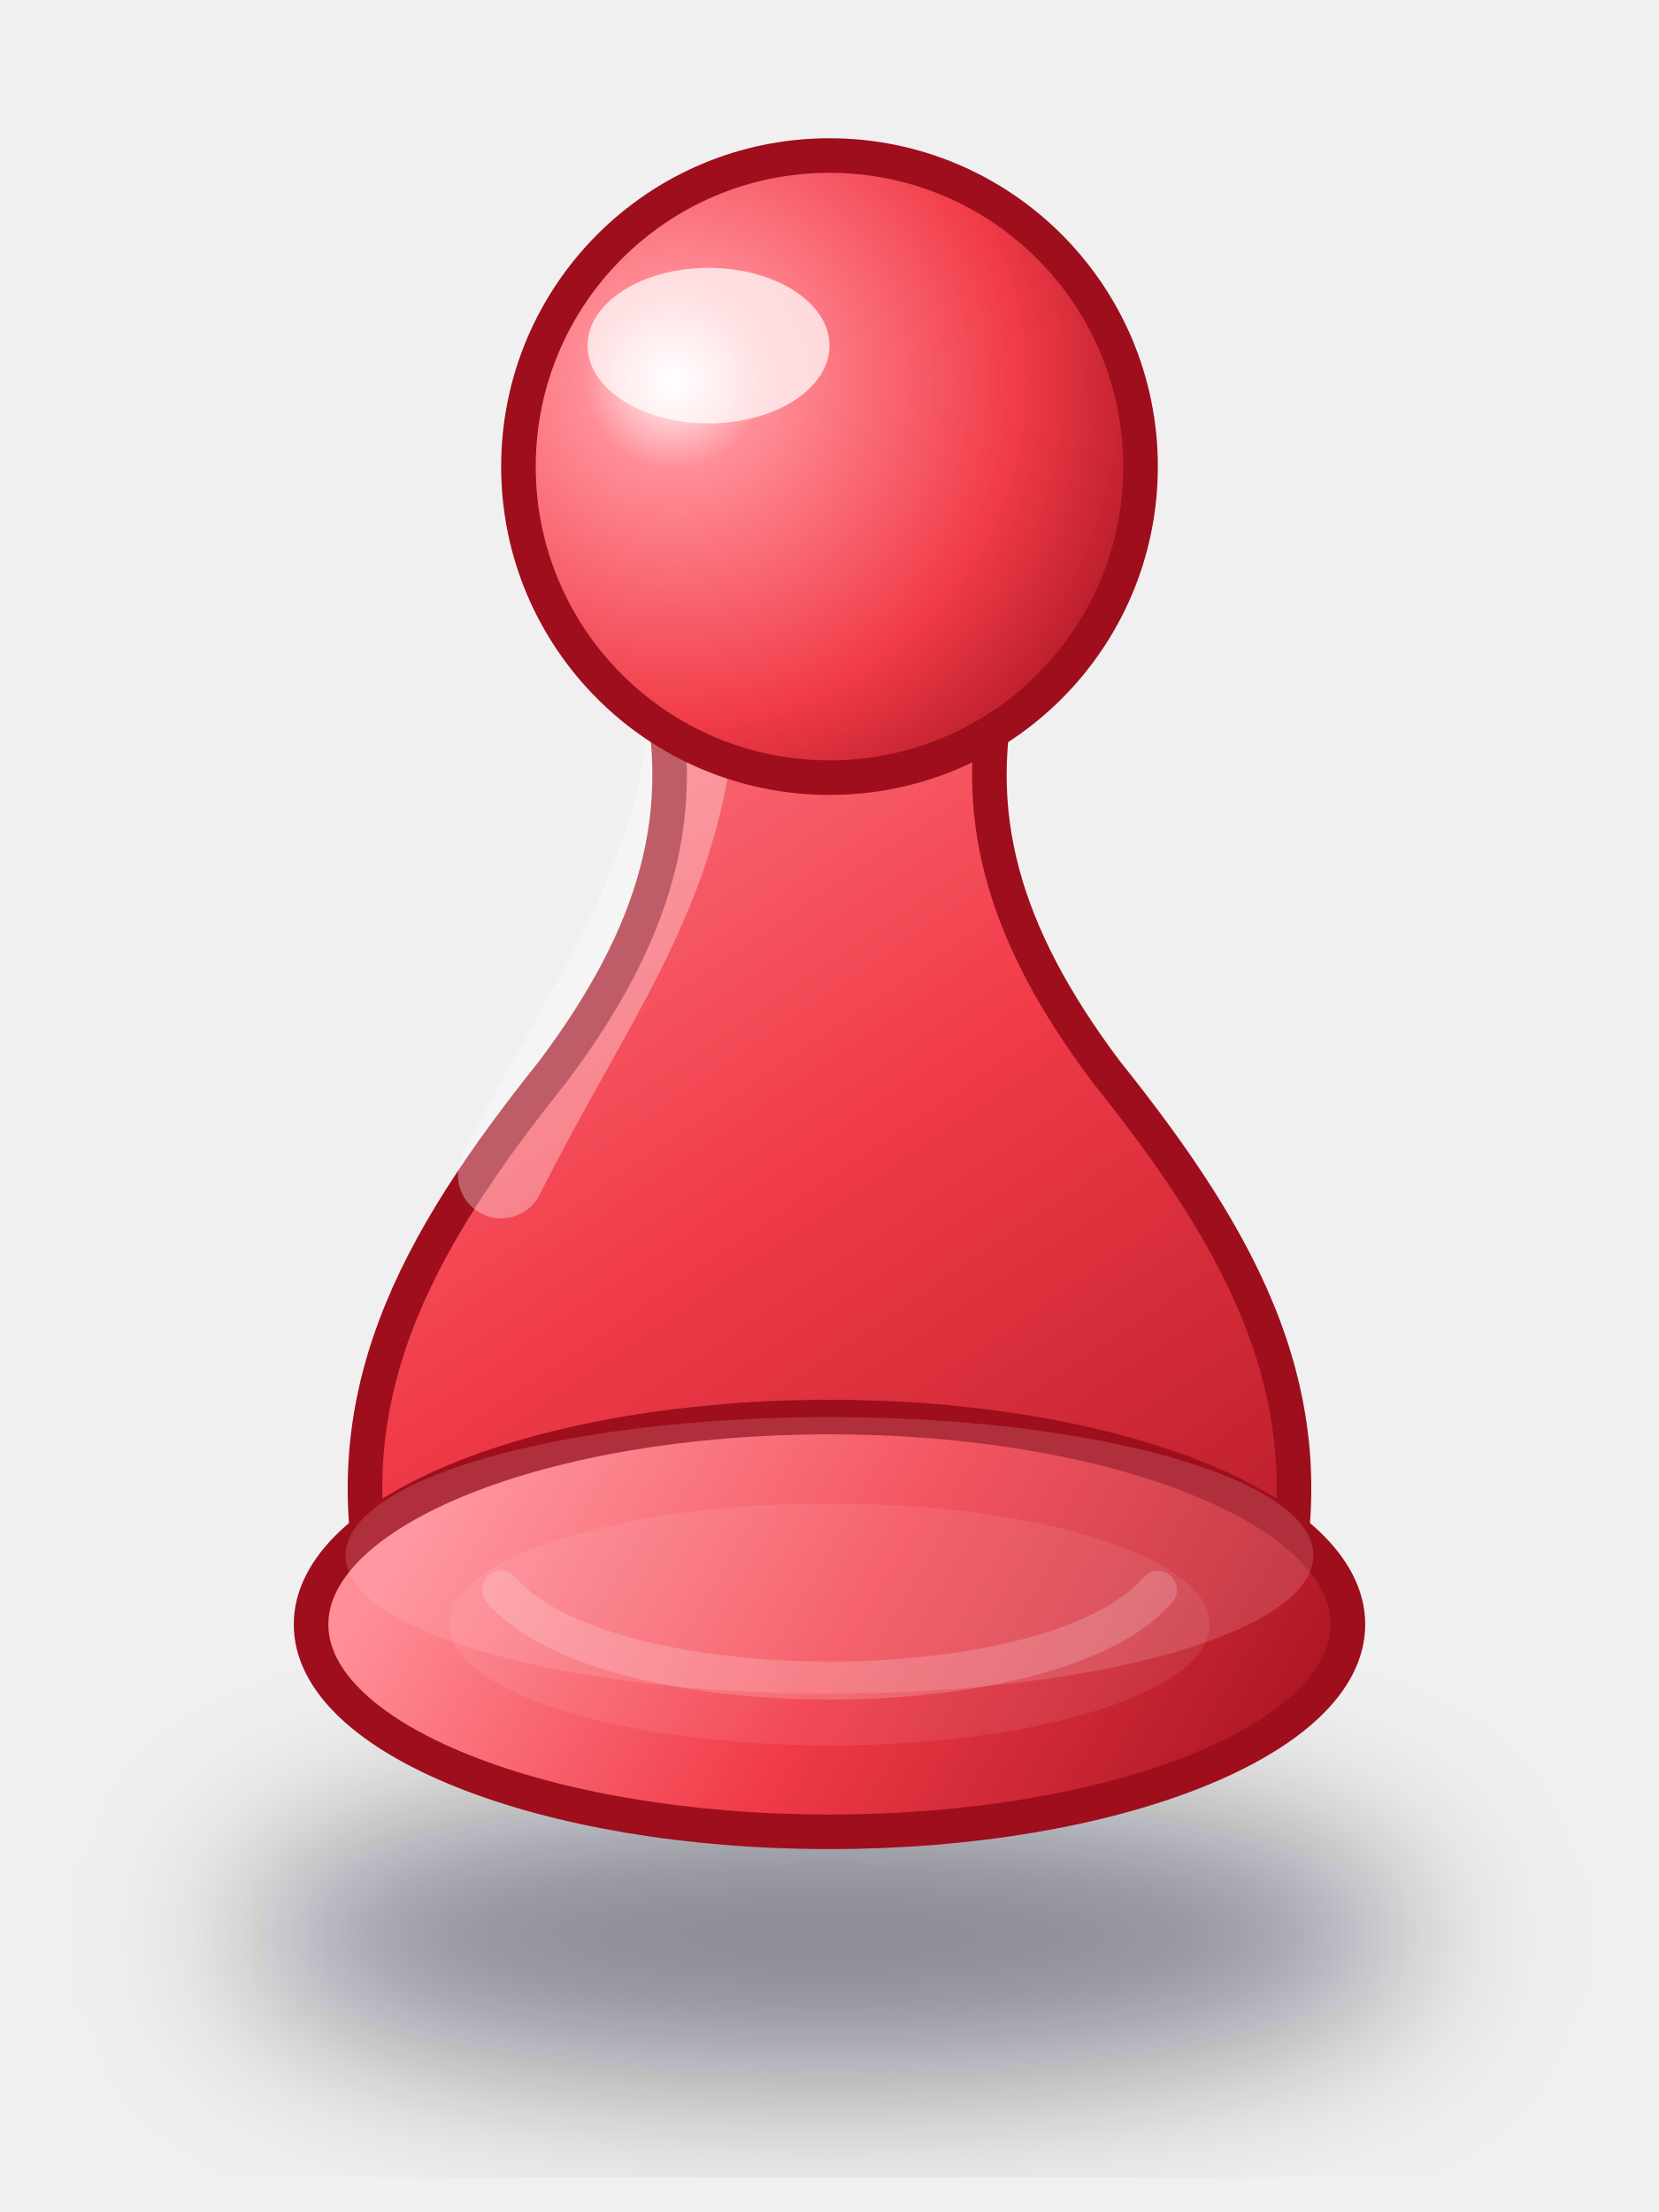
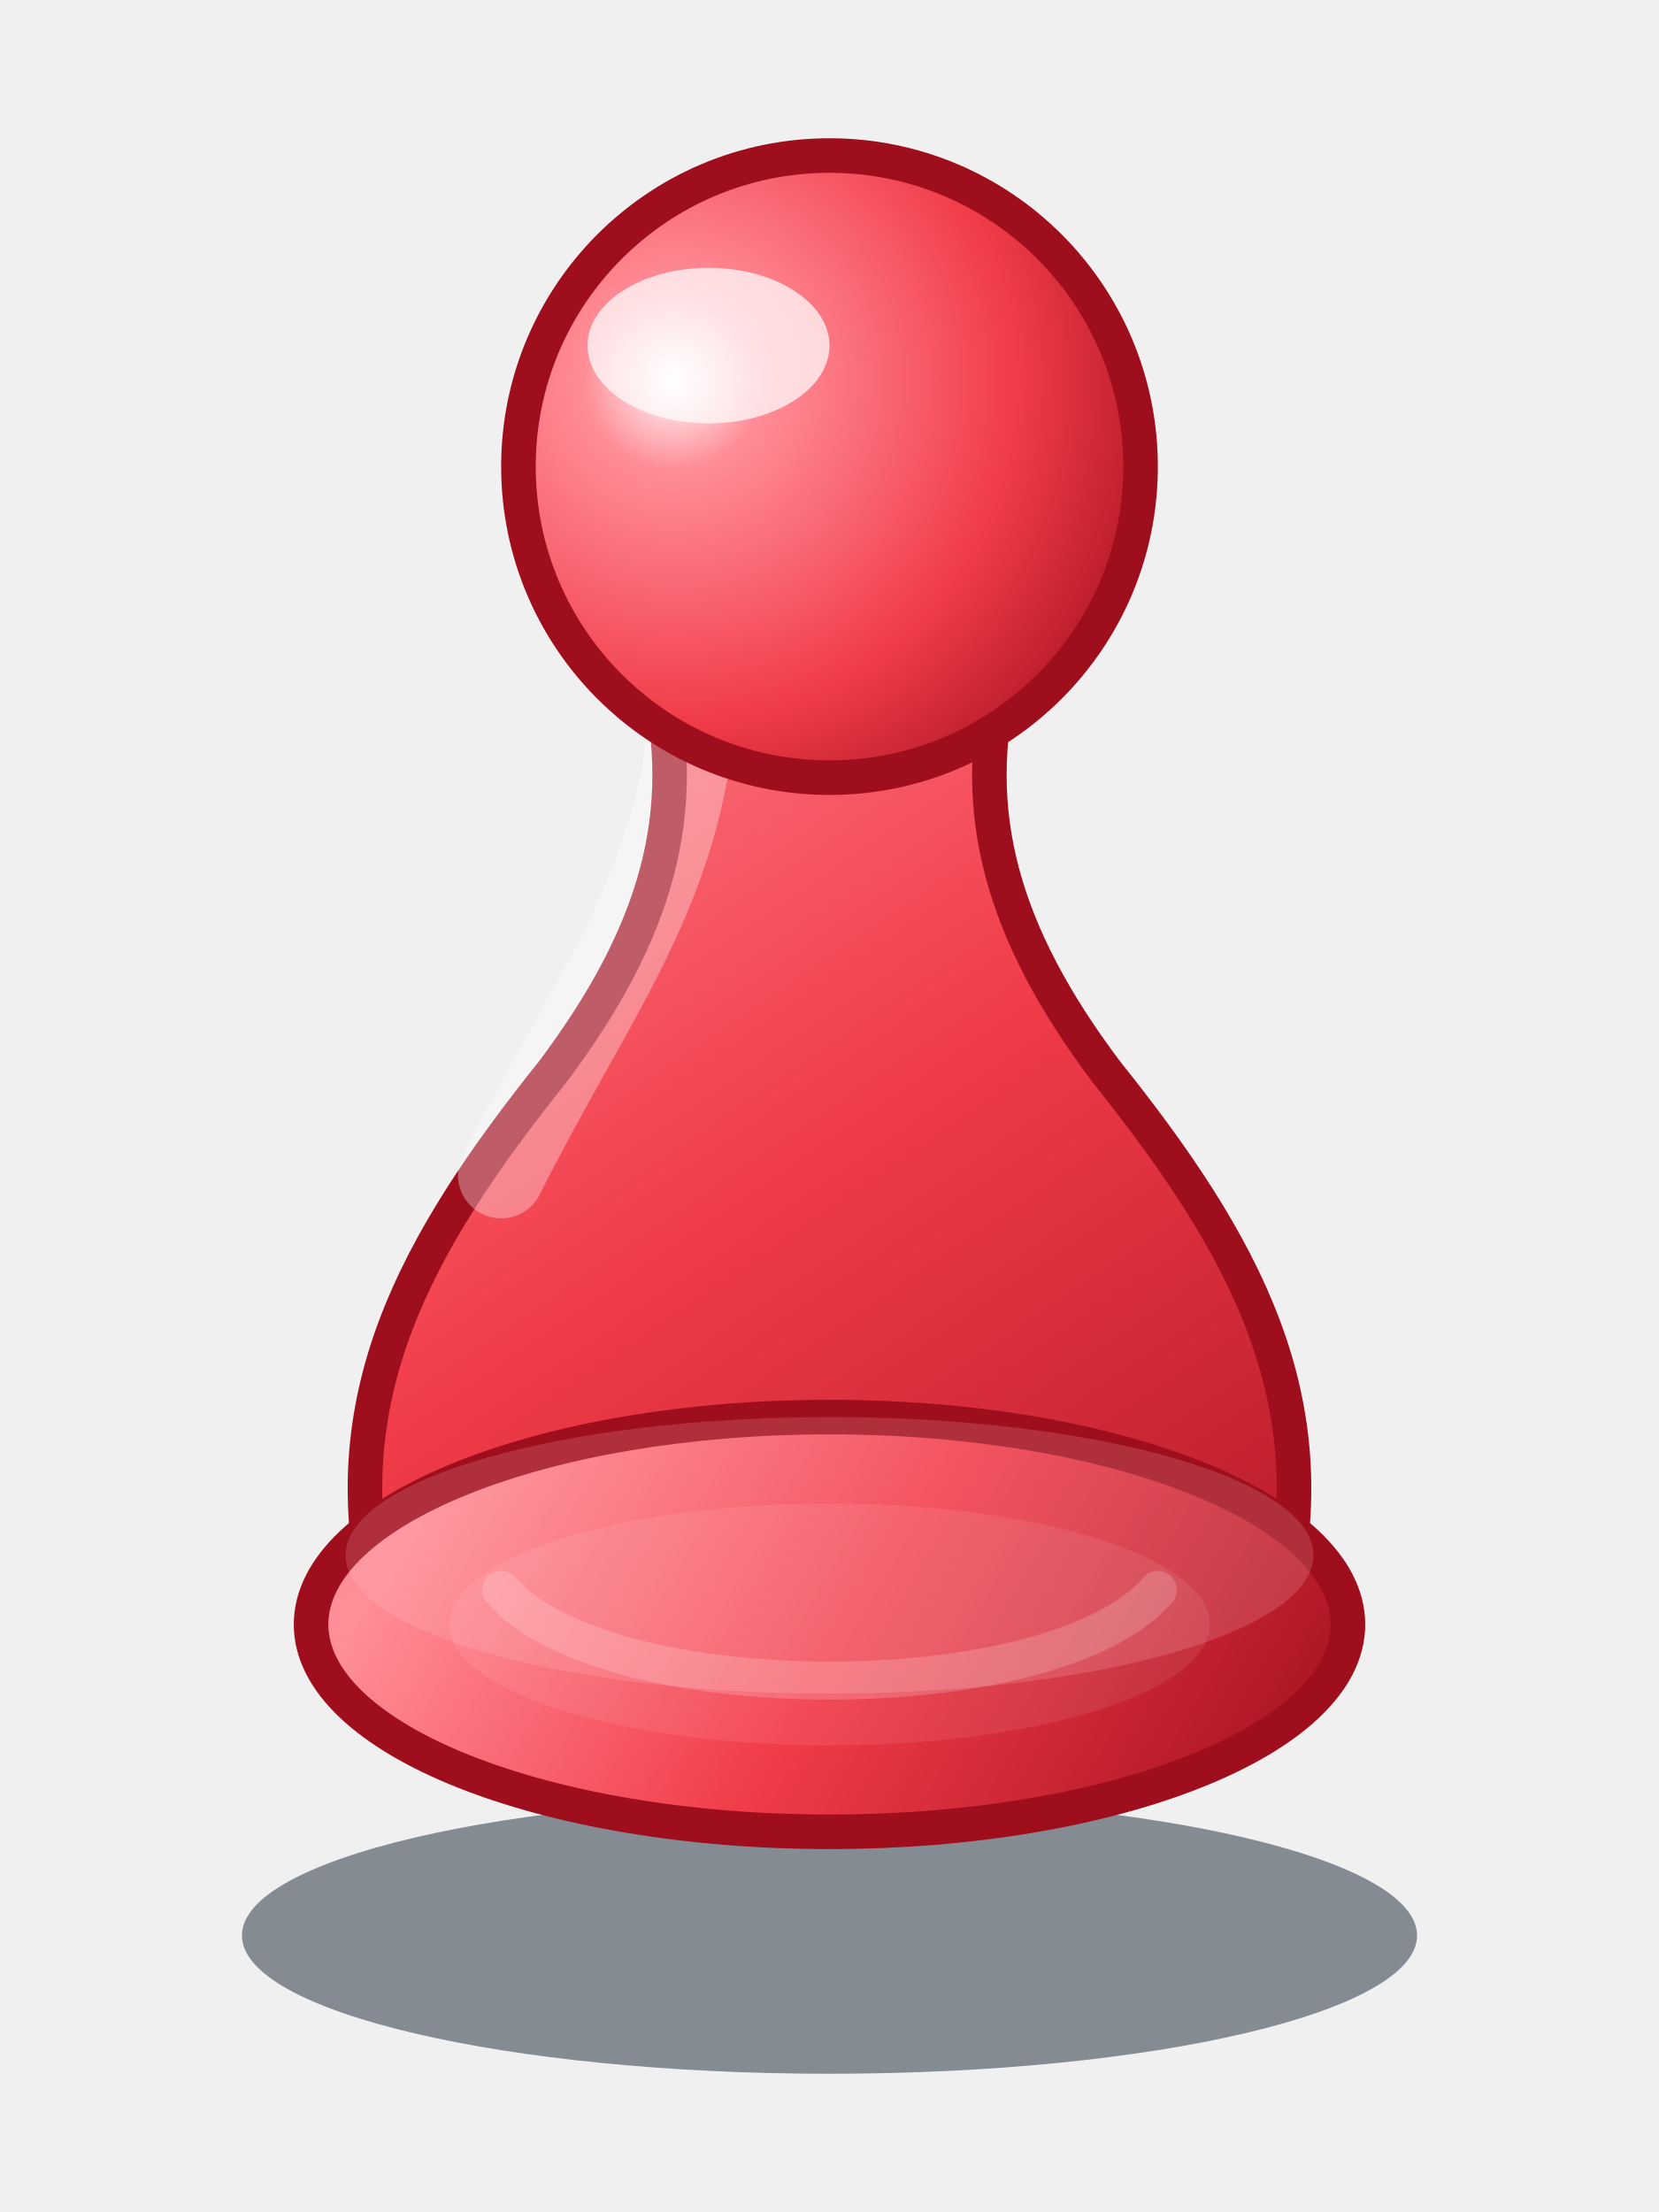
<svg xmlns="http://www.w3.org/2000/svg" width="96" height="128" viewBox="0 0 96 128" fill="none">
  <defs>
    <linearGradient id="body" x1="20" y1="30" x2="76" y2="112" gradientUnits="userSpaceOnUse">
      <stop offset="0" stop-color="#FF8E98" />
      <stop offset="0.46" stop-color="#F13B48" />
      <stop offset="1" stop-color="#9E0E1C" />
    </linearGradient>
    <radialGradient id="head" cx="0" cy="0" r="1" gradientUnits="userSpaceOnUse" gradientTransform="translate(39 22) rotate(45) scale(32)">
      <stop offset="0" stop-color="#FFFFFF" />
      <stop offset="0.16" stop-color="#FF8E98" />
      <stop offset="0.62" stop-color="#F13B48" />
      <stop offset="1" stop-color="#9E0E1C" />
    </radialGradient>
    <linearGradient id="base" x1="24" y1="88" x2="72" y2="116" gradientUnits="userSpaceOnUse">
      <stop offset="0" stop-color="#FF8E98" />
      <stop offset="0.45" stop-color="#F13B48" />
      <stop offset="1" stop-color="#9E0E1C" />
    </linearGradient>
-     <filter id="shadow" x="3" y="96" width="90" height="30" filterUnits="userSpaceOnUse">
-       <feGaussianBlur stdDeviation="5" />
-     </filter>
  </defs>
-   <ellipse cx="48" cy="112" rx="34" ry="8" fill="#001120" fill-opacity="0.45" filter="url(#shadow)" />
+   <ellipse cx="48" cy="112" rx="34" ry="8" fill="#001120" fill-opacity="0.45" />
  <path d="M38 39C40 47 38 54 32 62C24 72 19 81 22 93H74C77 81 72 72 64 62C58 54 56 47 58 39H38Z" fill="url(#body)" stroke="#9E0E1C" stroke-width="2" />
  <path d="M29 68C34 58 39 52 40 42" stroke="#FFFFFF" stroke-opacity="0.33" stroke-width="5" stroke-linecap="round" />
  <ellipse cx="48" cy="94" rx="30" ry="12" fill="url(#base)" stroke="#9E0E1C" stroke-width="2" />
  <ellipse cx="48" cy="90" rx="28" ry="8" fill="#FFCBD0" fill-opacity="0.18" />
  <ellipse cx="48" cy="94" rx="22" ry="7" fill="#FFFFFF" fill-opacity="0.08" />
  <circle cx="48" cy="27" r="18" fill="url(#head)" stroke="#9E0E1C" stroke-width="2" />
  <ellipse cx="41" cy="20" rx="7" ry="4.5" fill="#FFFFFF" fill-opacity="0.72" />
  <path d="M29 92C35 99 61 99 67 92" stroke="#FFFFFF" stroke-opacity="0.18" stroke-width="2.2" stroke-linecap="round" />
</svg>
